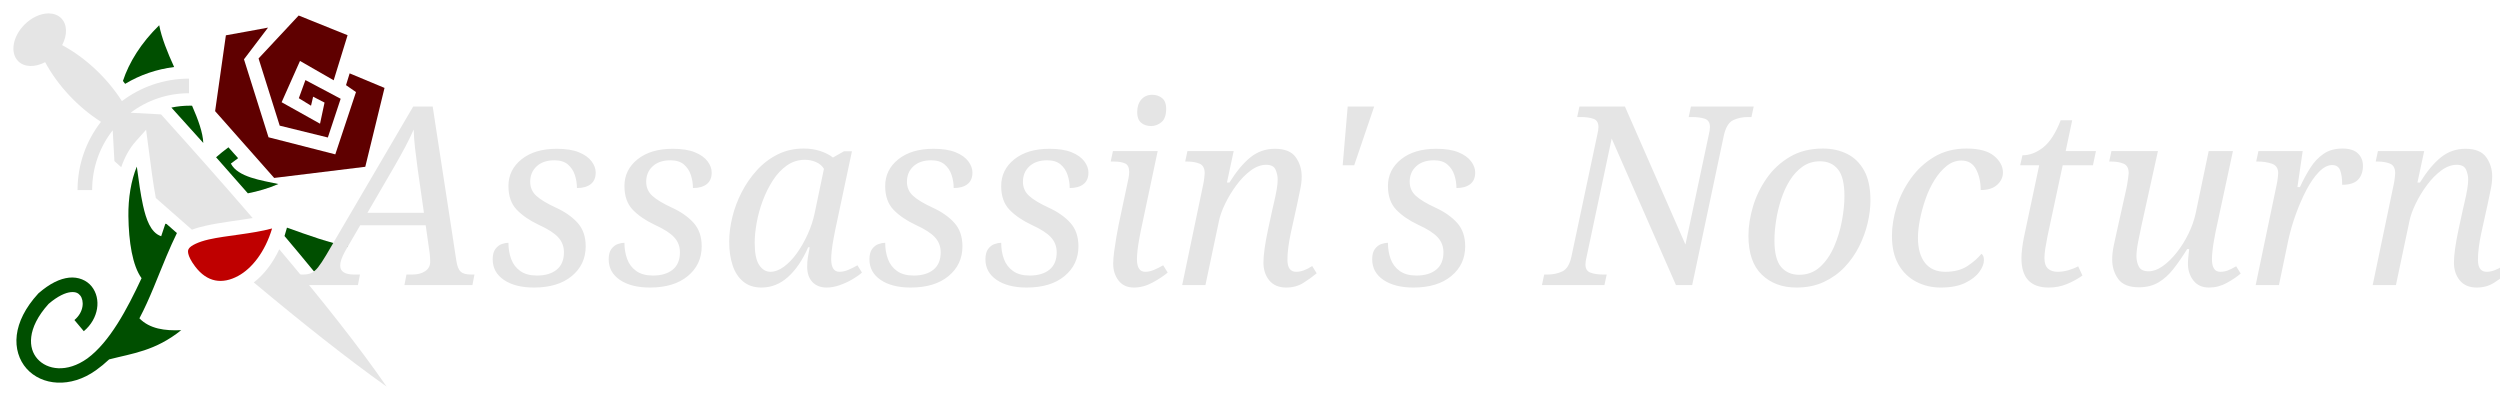
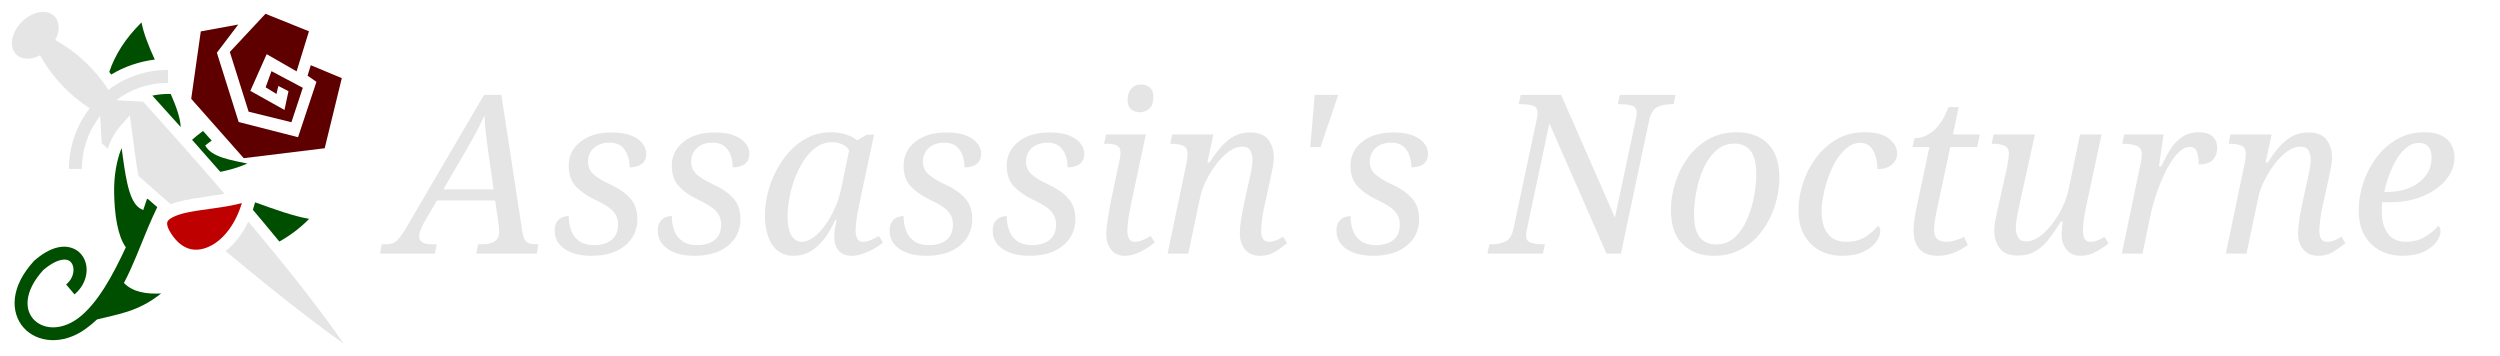
- <svg xmlns="http://www.w3.org/2000/svg" width="3200" height="512" viewBox="0 0 3200 512">
+ <svg xmlns="http://www.w3.org/2000/svg" width="3600" height="512" viewBox="0 0 3600 512">
  <g class="layer">
    <path d="m0,0l512,0l0,512l-512,0l0,-512z" fill="none" id="svg_1" />
    <path d="m62.52,17.17q-0.62,-0.01 -1.24,0.01l0,0c-9.75,0.28 -20.83,5.23 -29.85,14.25c-15.19,15.19 -18.83,36.19 -8.12,46.9c7.99,7.99 21.71,8.03 34.47,1.22c16.17,30.05 42.15,57.69 71.44,76.38c-18.77,24.15 -29.97,54.48 -29.97,87.37l18.69,0c0,-28.9 9.82,-55.47 26.34,-76.53l2.16,39.41c2.9,2.62 5.81,5.22 8.73,7.83c4.35,-12.66 10.49,-24.08 18.78,-33.34l13.06,-14.58l2.57,19.4c3.6,27.19 6.47,50.55 9.9,67.99c15.49,13.69 30.93,27.27 46.23,40.55c5.4,-2.12 11.38,-3.68 17.63,-5.1c18.31,-4.15 40.41,-6.54 60.06,-9.83c-37.69,-43.74 -77.43,-88.55 -117.25,-132.67l-38.97,-2.12c20.77,-15.68 46.64,-24.97 74.72,-24.97l0,-18.69c-32.2,0 -61.94,10.72 -85.84,28.78c-18.7,-29.39 -46.39,-55.48 -76.53,-71.69c6.79,-12.75 6.79,-26.42 -1.19,-34.41c-4.08,-4.08 -9.65,-6.09 -15.82,-6.16z" fill="#e5e5e5" id="path-left-main" />
    <path d="m382.3,19.85l-51.34,54.99l27.06,85.99l61.62,15.17l16.41,-49.58l-45.11,-23.93l-8.44,23.21l15.62,9.6l2.67,-11.54l14.62,7.54l-5.77,27.05l-49.16,-27.5l23.52,-52.85l43.11,24.77l17.79,-57.69l-62.6,-25.23z" fill="#5f0000" id="path-top-right" />
    <path d="m203.79,32.3c-23.41,22.86 -38.65,47.65 -46.44,71.31c0.95,1.23 1.9,2.47 2.82,3.72c19.07,-11.54 40.62,-18.79 62.72,-21.53c-8.53,-18.76 -16.01,-37.24 -19.1,-53.5" fill="#004f00" id="path-top-left" />
    <path d="m343.08,35.33c-2.26,0.45 -43.49,8.09 -53.95,9.87l-13.78,97.07l75.6,85.49l116.61,-14.28l24.63,-100.95l-44.64,-18.63l-4.65,15.09l12.77,8.86l-26.49,79.73l-85.48,-21.86l-31.41,-99.81l30.79,-40.58z" fill="#5f0000" id="path-right-block" />
    <path d="m243.32,135.26c-8.03,0.01 -15.98,0.75 -23.94,2.43a9462,9462 0 0 1 40.83,45.27c-0.5,-13.06 -6.45,-29.62 -14.36,-47.65c-0.84,-0.02 -1.69,-0.05 -2.53,-0.05z" fill="#004f00" id="path-center-left" transform="matrix(1 0 0 1 0 0)" />
    <path d="m292.39,188.56a234,234 0 0 0 -15.81,12.74a6066,6066 0 0 1 40.68,46.17c13,-2.56 26.23,-6.36 38.98,-11.93c-21.43,-4.71 -51.77,-8.68 -60.72,-26.16a235,235 0 0 1 9.28,-6.93c-2.27,-2.52 -2.44,-2.7 -4.96,-5.52c-2.65,-2.95 -4.99,-5.6 -7.45,-8.37z" fill="#004f00" id="path-center-mid" />
    <path d="m175.12,213.25c-7.37,17.72 -11.07,40.45 -10.78,63.32c0.42,33.24 5.29,63.63 16.86,79.52c-18.45,39.61 -40.69,81.57 -69.35,102.69l0,0c-26.5,18.91 -51.61,14.41 -63.87,0.63c-6.12,-6.89 -9.44,-16.28 -7.98,-28.26c1.45,-11.88 7.93,-26.43 22.25,-42.21c11.96,-10.25 21.69,-14.28 28.15,-14.96c6.56,-0.68 9.86,1.22 12.34,4.33c4.96,6.23 5.05,20.81 -7.48,31.33l12.01,14.31c19.1,-16.03 22.68,-41.48 10.09,-57.29c-6.3,-7.9 -17.04,-12.51 -28.9,-11.27c-11.87,1.25 -24.79,7.56 -38.89,19.76l-0.41,0.36l-0.36,0.4c-16.57,18.11 -25.3,36.22 -27.34,52.97s2.87,32.05 12.56,42.94c19.38,21.8 56.22,25.33 88.68,2.18l0,0a161,161 0 0 0 16.99,-13.97c29.89,-7.72 58.97,-10.74 92.3,-37.43c-21.19,0.97 -40.37,-1.7 -53.54,-15.13c13.41,-25.29 23.35,-52.82 34.78,-79.87c4.16,-9.84 8.48,-19.63 13.21,-29.29a8956,8956 0 0 1 -13.22,-11.61a48,48 0 0 1 -1.58,-0.32l-5.32,15.98c-7.25,-2.41 -12.01,-8.34 -15.4,-15.11s-5.79,-14.94 -7.92,-24.62c-2.96,-13.44 -5.39,-30.66 -7.88,-49.38z" fill="#004f00" id="path-lower-left" />
    <path d="m367.32,291.36a169,169 0 0 1 -3.15,10.75a3913,3913 0 0 1 38.08,45.72c15.28,-8.49 29.93,-19.35 42.94,-32.67c-23,-3.93 -50.91,-14.15 -77.87,-23.8z" fill="#004f00" id="path-lower-right-a" />
    <path d="m348.28,292.43c-26.43,7.1 -58.29,8.92 -80.96,14.06c-13.76,3.12 -23.05,7.92 -25.42,11.51c-1.19,1.79 -1.65,3.26 -0.87,6.85c0.78,3.58 3.33,9.05 8.59,16.04l0,0l0,0.01c15.6,20.78 35.1,23.19 55.21,12.3c17.34,-9.39 34.29,-30.29 43.45,-60.77z" fill="#bf0000" id="path-lower-right-b" />
    <path d="m357.48,319.06c-8.45,18.07 -19.75,32.47 -32.63,42.46c62.56,52.33 120.89,98.44 169.99,133.31c-35,-50.88 -83.14,-111.51 -137.36,-175.77z" fill="#e5e5e5" id="path-sweep" />
-     <text fill="#e5e5e5" font-family="Serif" font-size="320" font-style="italic" font-weight="normal" id="svg_2" text-anchor="middle" transform="matrix(1 0 0 1 1231.86 189.714)" x="652.86" xml:space="preserve" y="175.14">Assassin's Nocturne</text>
+     <text fill="#e5e5e5" font-family="Georgia" font-size="320" font-style="italic" font-weight="normal" id="svg_2" text-anchor="middle" transform="matrix(1 0 0 1 1400 190)" x="652.86" xml:space="preserve" y="175.14">Assassin's Nocturne</text>
  </g>
</svg>
